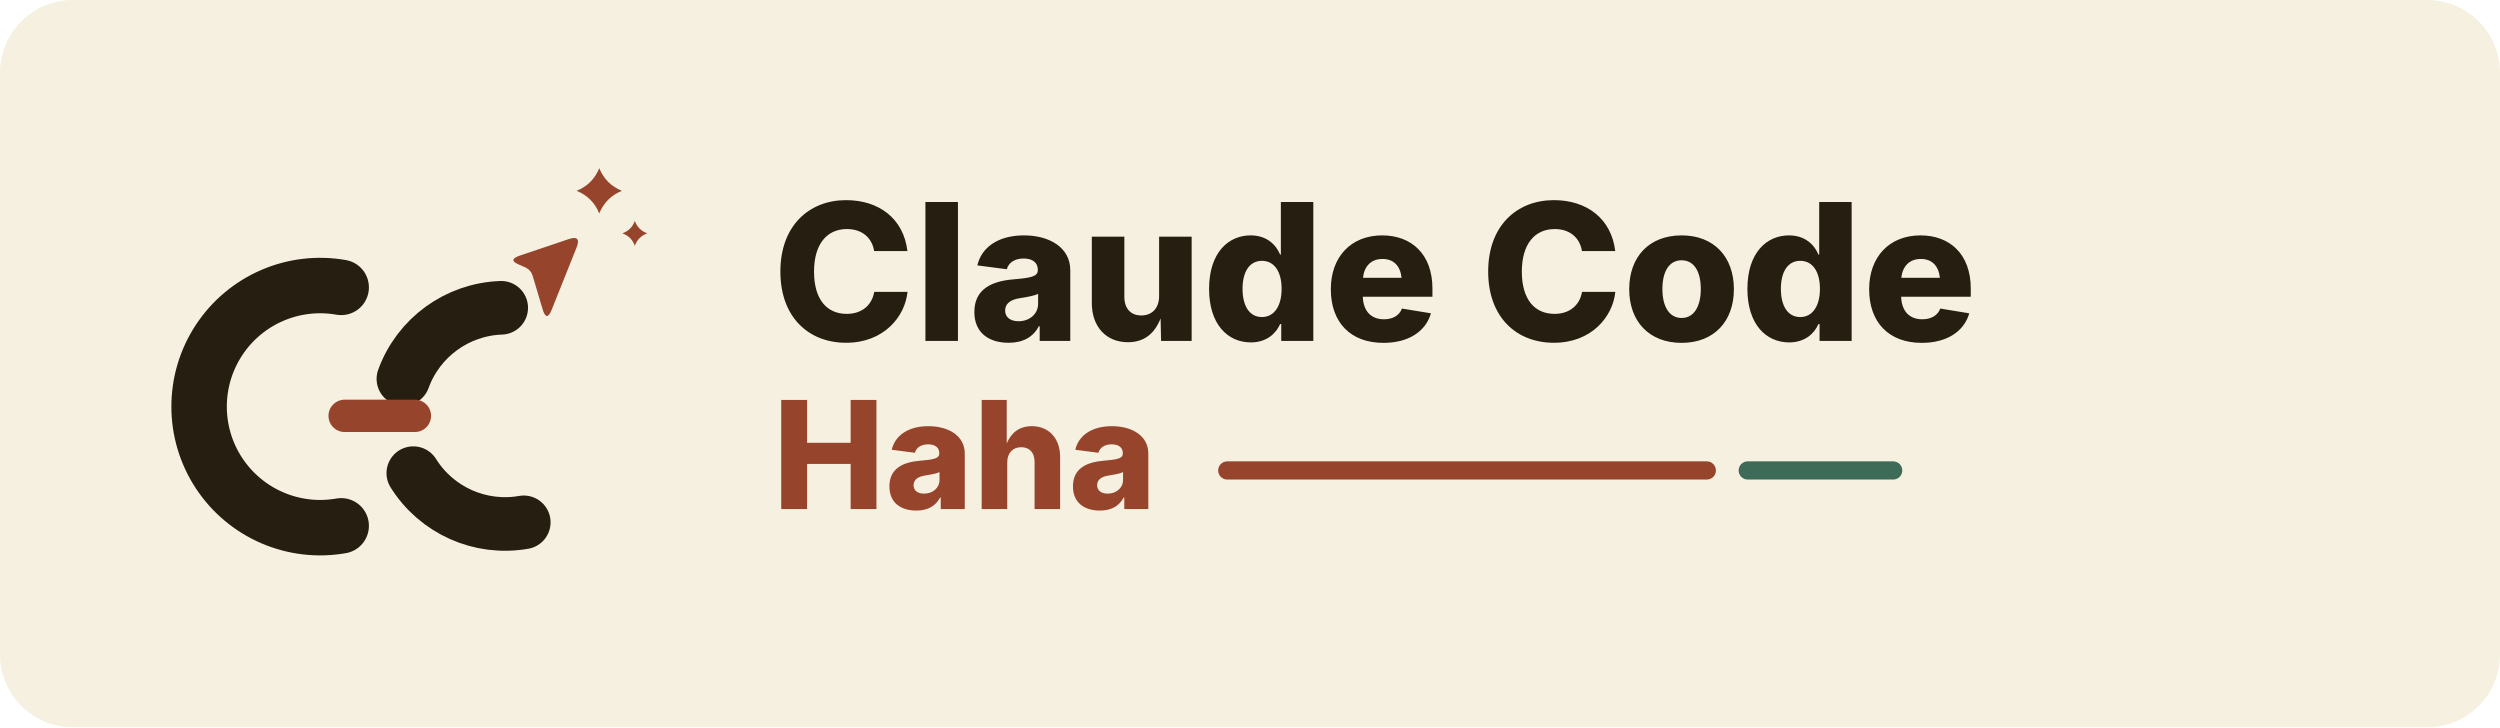
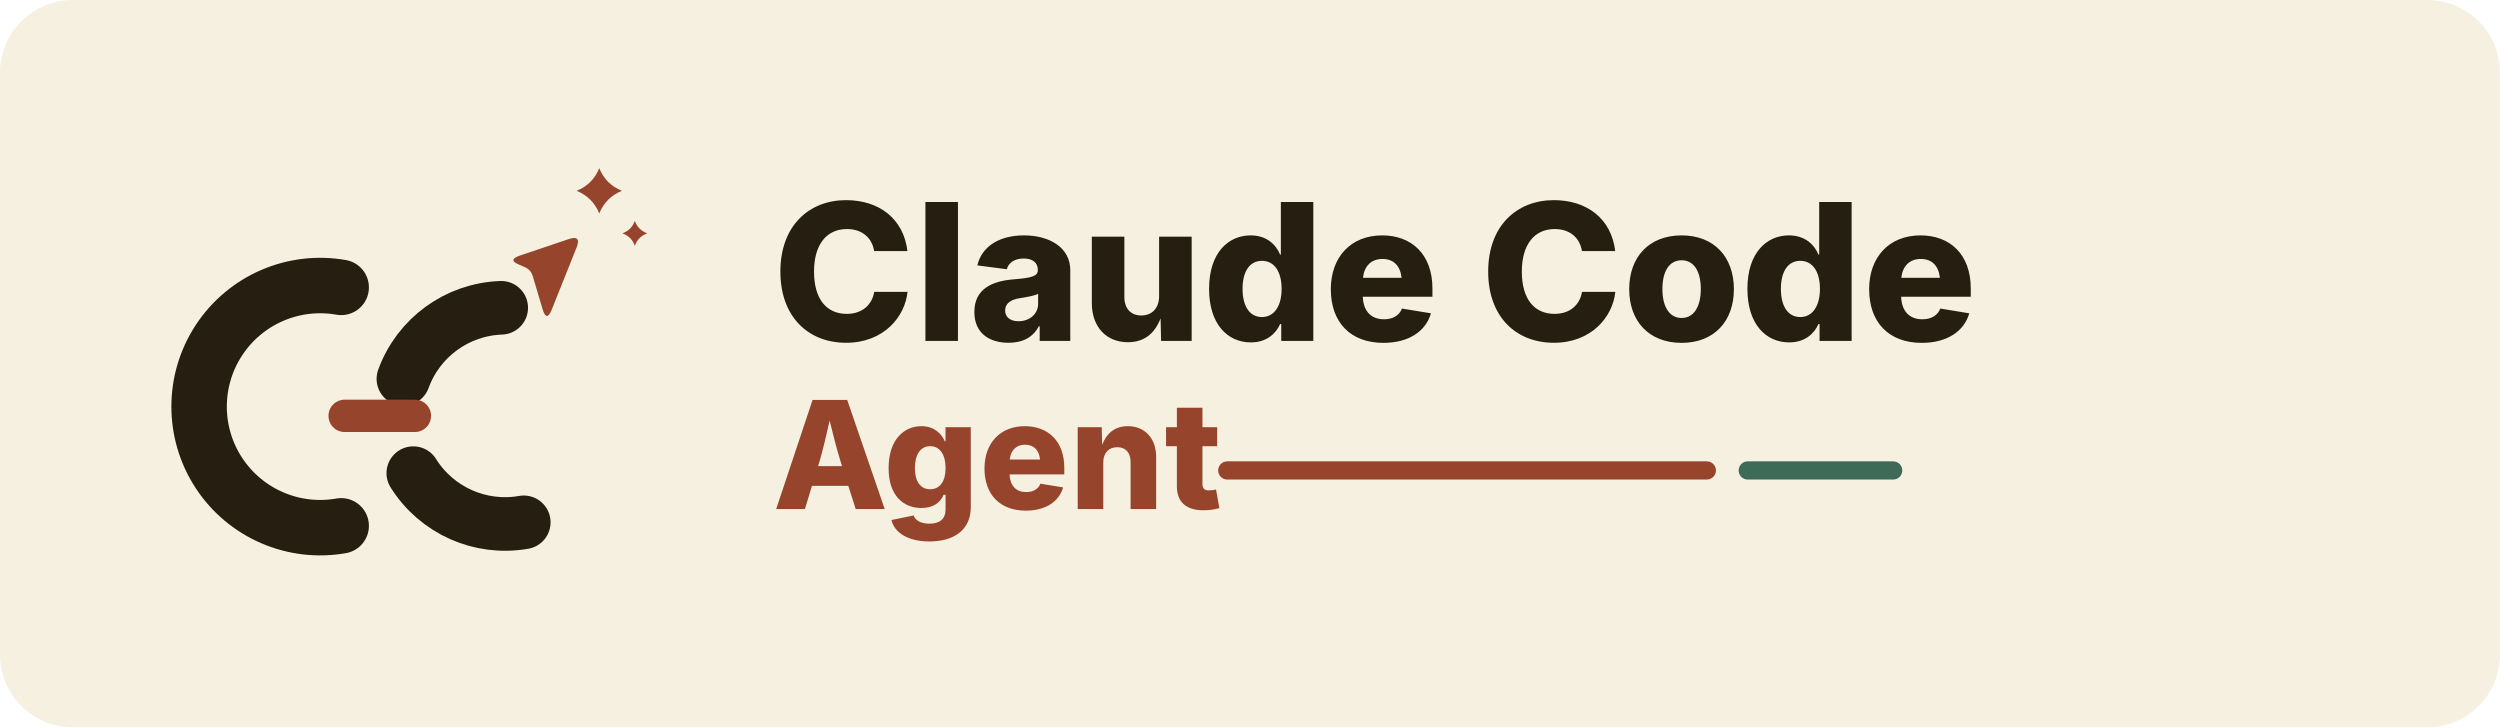
<svg xmlns="http://www.w3.org/2000/svg" width="2200" height="640" viewBox="0 0 2200 640" fill="none">
  <rect width="2200" height="640" rx="64" fill="#F6F0E1" />
  <g transform="translate(-55.75,-102.48) scale(0.81324)">
    <path d="M437.75 695.01A131 131 0 1 1 437.75 436.99" fill="none" stroke="#251E11" stroke-width="60" stroke-linecap="round" />
    <path d="M505.06 535.98A117 117 0 0 1 610.92 459.07" fill="none" stroke="#251E11" stroke-width="58" stroke-linecap="round" />
    <path d="M635.32 691.22A117 117 0 0 1 515.78 638.00" fill="none" stroke="#251E11" stroke-width="58" stroke-linecap="round" />
    <path d="M441.5 576H517.5" fill="none" stroke="#96442B" stroke-width="35" stroke-linecap="round" />
    <path d="M683.79 384.80Q698.00 380.00 692.43 393.93L665.57 461.07Q660.00 475.00 655.71 460.63L645.00 424.71Q643.00 418.00 636.59 415.18L629.25 411.95Q618.00 407.00 631.26 402.52L683.79 384.80Z" fill="#96442B" />
    <path d="M717.00 308.00Q724.07 325.43 741.50 332.50Q724.07 339.57 717.00 357.00Q709.93 339.57 692.50 332.50Q709.93 325.43 717.00 308.00Z" fill="#96442B" />
    <path d="M755.50 365.00Q759.04 374.96 769.00 378.50Q759.04 382.04 755.50 392.00Q751.96 382.04 742.00 378.50Q751.96 374.96 755.50 365.00Z" fill="#96442B" />
  </g>
  <text x="680" y="300" fill="#251E11" font-family="SF Pro Display, -apple-system, BlinkMacSystemFont, Avenir Next, Inter, Segoe UI, Helvetica Neue, Arial, sans-serif" font-size="168" font-weight="800">Claude Code</text>
-   <text x="680" y="448" fill="#96442B" font-family="SF Pro Display, -apple-system, BlinkMacSystemFont, Avenir Next, Inter, Segoe UI, Helvetica Neue, Arial, sans-serif" font-size="132" font-weight="800">Haha</text>
+   <text x="680" y="448" fill="#96442B" font-family="SF Pro Display, -apple-system, BlinkMacSystemFont, Avenir Next, Inter, Segoe UI, Helvetica Neue, Arial, sans-serif" font-size="132" font-weight="800">Agent</text>
  <path d="M1080 414H1502" stroke="#96442B" stroke-width="16" stroke-linecap="round" />
  <path d="M1538 414H1666" stroke="#3E6B58" stroke-width="16" stroke-linecap="round" />
</svg>
